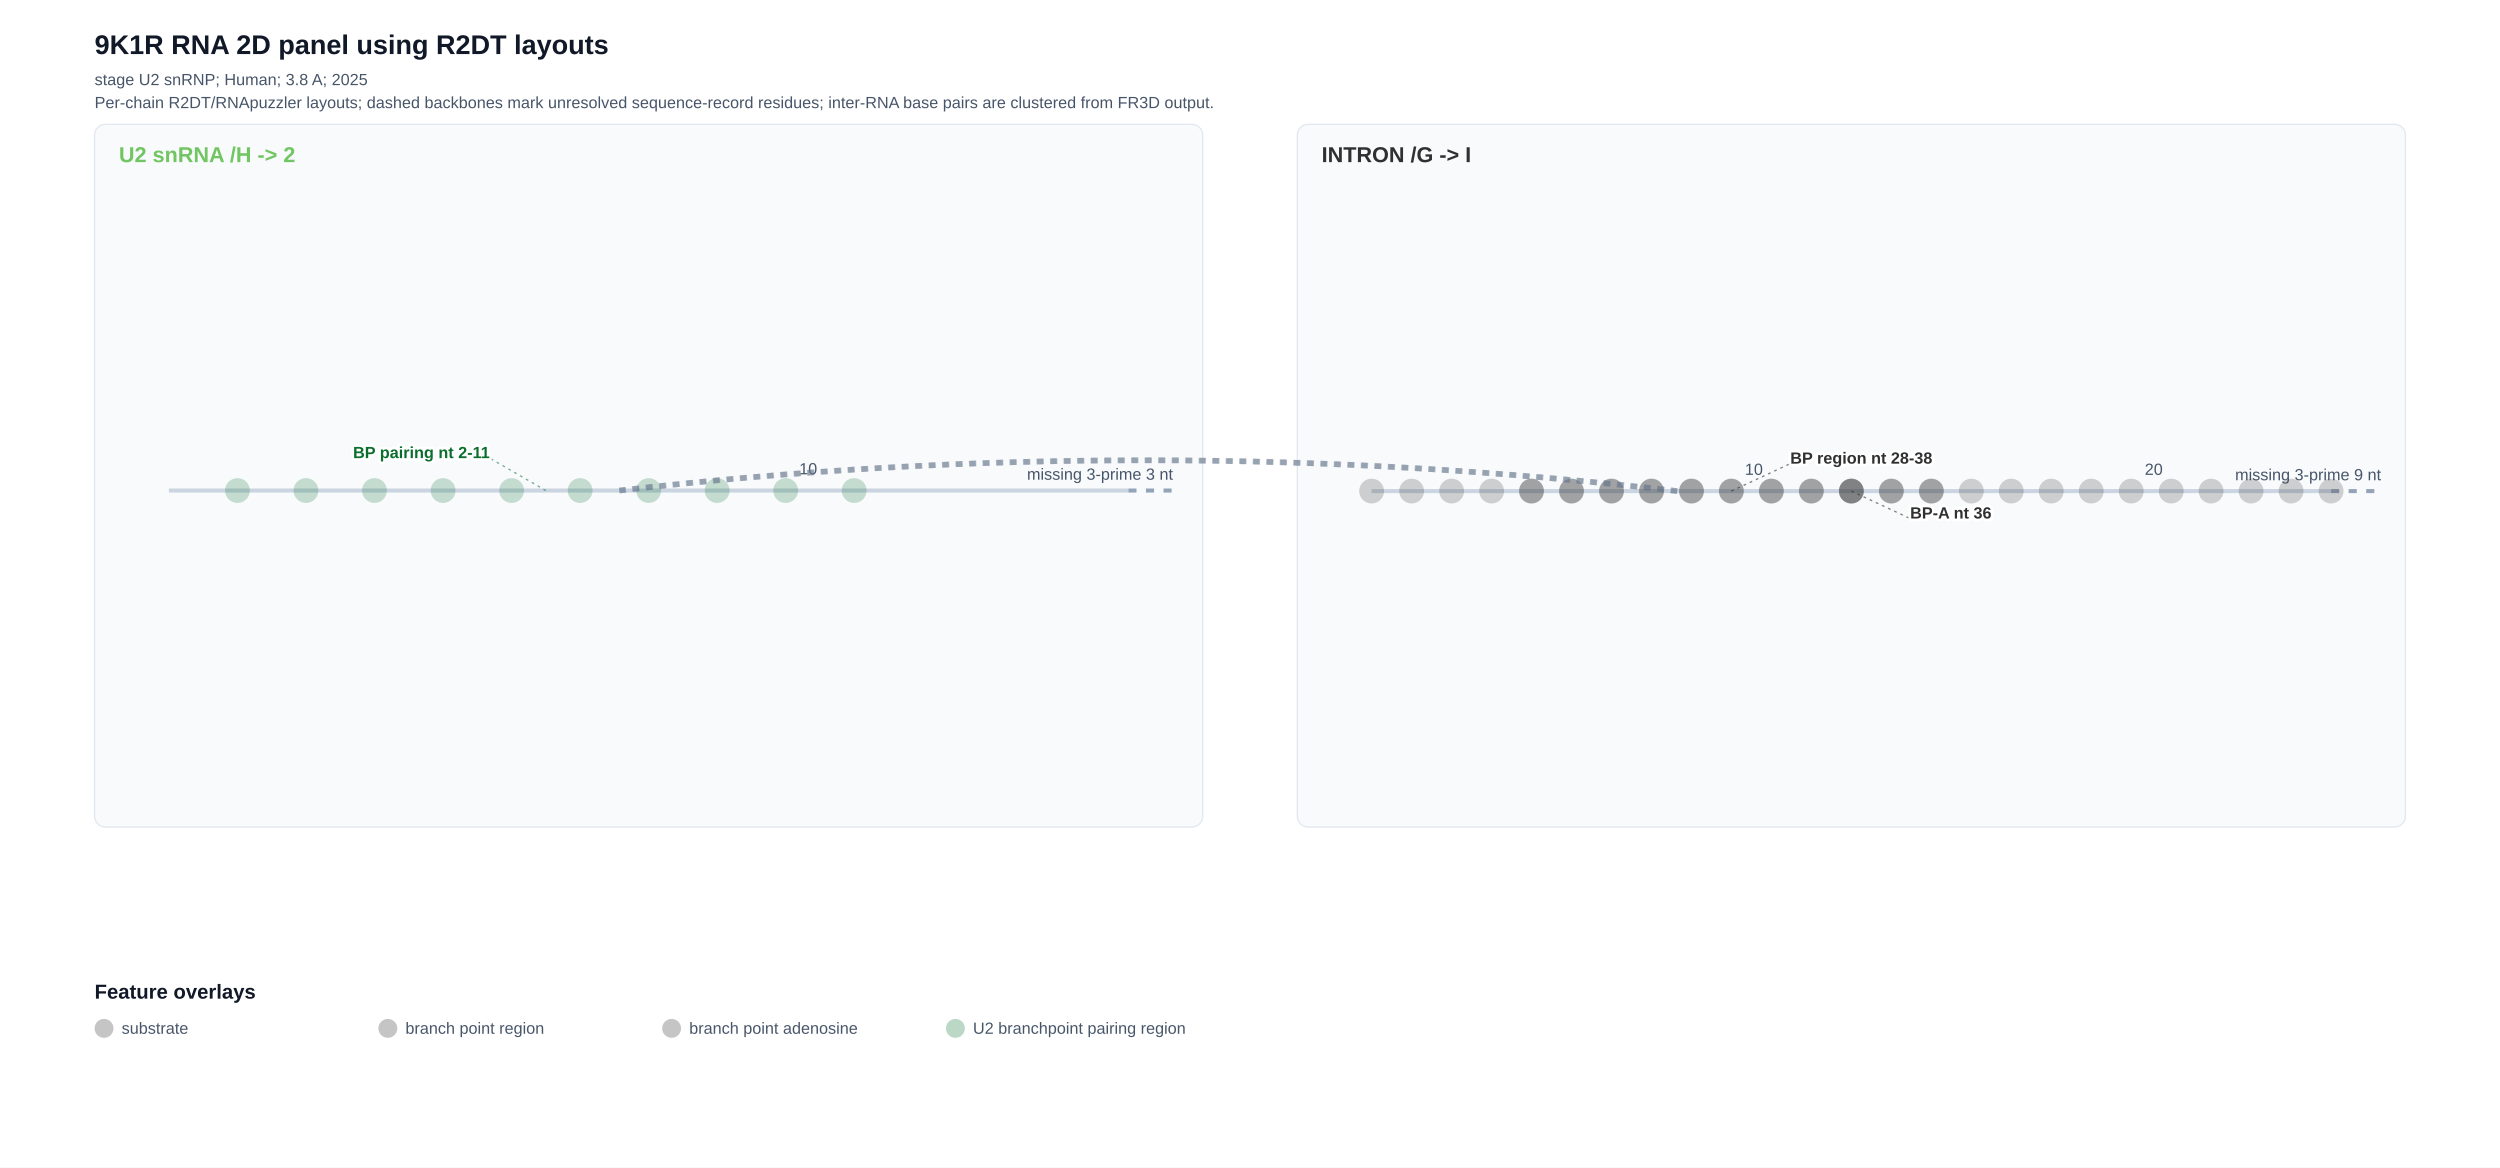
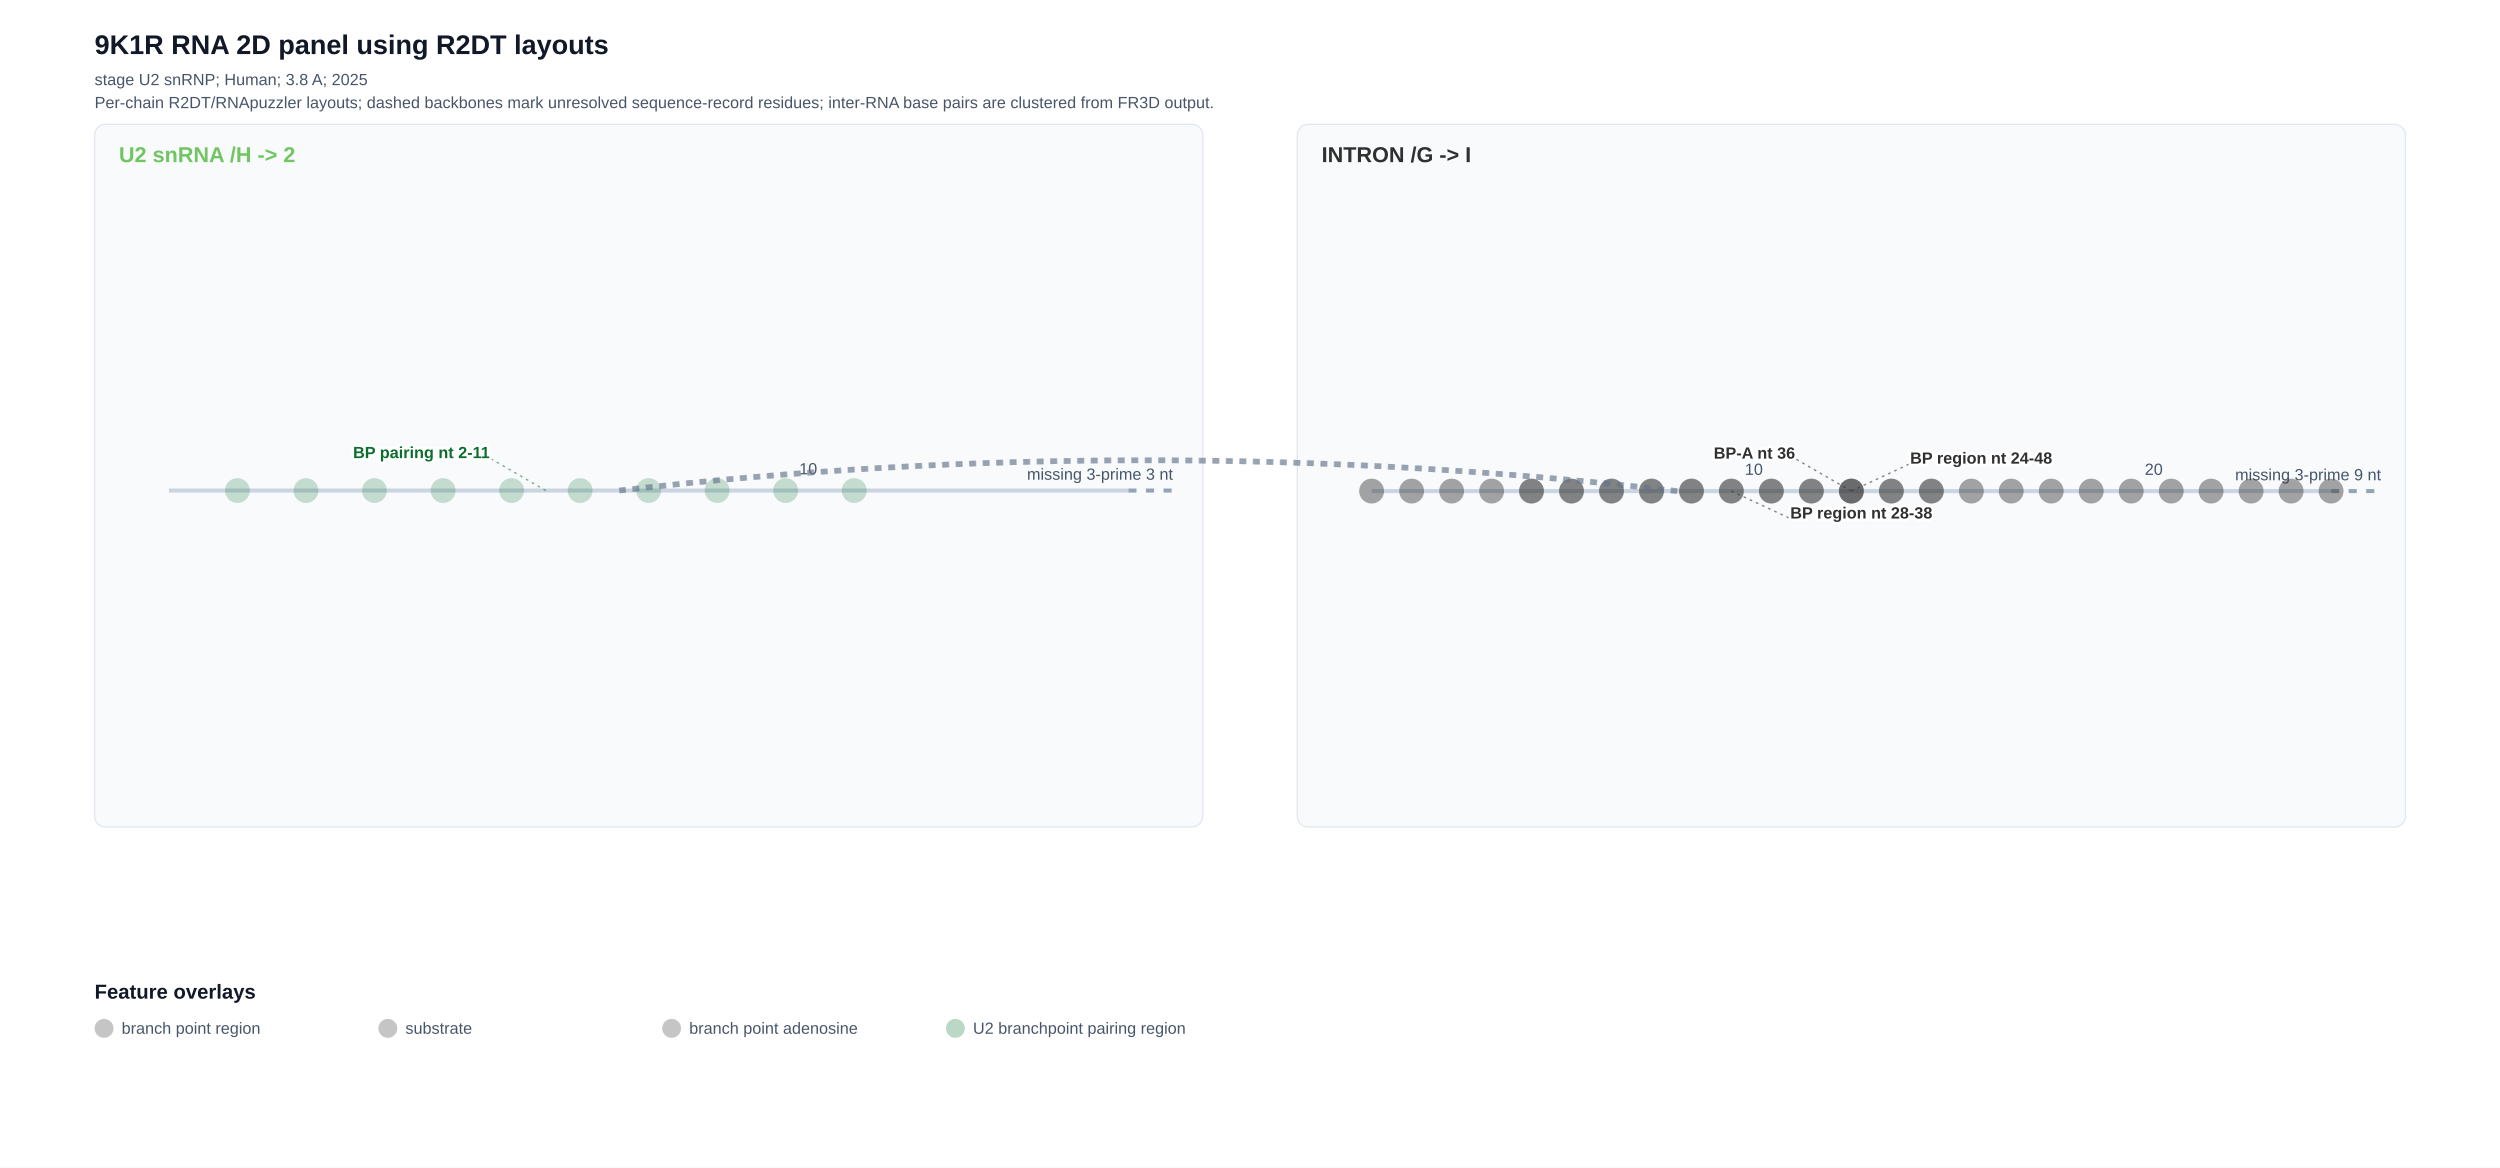
<svg xmlns="http://www.w3.org/2000/svg" width="1850" height="864" viewBox="0 0 1850 864">
  <style>
text{font-family:Arial,Helvetica,sans-serif} .base{font-size:12px;font-weight:700;text-anchor:middle;dominant-baseline:middle}
.label{font-size:20px;font-weight:700;fill:#111827}.small{font-size:12px;fill:#475569}.feature-label{font-size:12px;font-weight:700;paint-order:stroke;stroke:#fff;stroke-width:4px;stroke-linejoin:round}.feature-callout{stroke-width:1;stroke-dasharray:2 3;fill:none}.bp{stroke:#111827;stroke-width:1.4}.backbone{stroke:#cbd5e1;stroke-width:3;fill:none}.missing{stroke:#94a3b8;stroke-width:3;stroke-dasharray:6 7;fill:none}.inter{stroke:#64748b;stroke-dasharray:5 5;fill:none;opacity:.42}
</style>
  <rect width="100%" height="100%" fill="#ffffff" />
  <text x="70" y="40" class="label">9K1R RNA 2D panel using R2DT layouts</text>
  <text x="70" y="63" class="small">stage U2 snRNP; Human; 3.8 A; 2025</text>
  <text x="70" y="80" class="small">Per-chain R2DT/RNApuzzler layouts; dashed backbones mark unresolved sequence-record residues; inter-RNA base pairs are clustered from FR3D output.</text>
  <rect x="70.0" y="92.0" width="820.0" height="520.0" rx="8" fill="#f8fafc" stroke="#e2e8f0" />
  <text x="88.0" y="120.0" class="label" style="font-size:16px;fill:#71C562">U2 snRNA /H -&gt; 2</text>
  <polyline points="125.0,363.0 175.7,363.0 226.4,363.0 277.1,363.0 327.9,363.0 378.6,363.0 429.3,363.0 480.0,363.0 530.7,363.0 581.4,363.0 632.1,363.0 682.9,363.0 733.6,363.0 784.3,363.0 835.0,363.0" class="backbone" />
  <path d="M835.0,363.0 L868.0,363.0" class="missing" />
  <text x="868.0" y="355.0" text-anchor="end" class="small" fill="#64748b">missing 3-prime 3 nt</text>
  <circle cx="175.7" cy="363.0" r="9.2" fill="#0b6e2d" opacity="0.22" />
  <circle cx="226.4" cy="363.0" r="9.2" fill="#0b6e2d" opacity="0.22" />
  <circle cx="277.1" cy="363.0" r="9.2" fill="#0b6e2d" opacity="0.22" />
  <circle cx="327.9" cy="363.0" r="9.2" fill="#0b6e2d" opacity="0.22" />
  <circle cx="378.6" cy="363.0" r="9.2" fill="#0b6e2d" opacity="0.22" />
  <circle cx="429.3" cy="363.0" r="9.2" fill="#0b6e2d" opacity="0.22" />
  <circle cx="480.0" cy="363.0" r="9.2" fill="#0b6e2d" opacity="0.22" />
  <circle cx="530.7" cy="363.0" r="9.2" fill="#0b6e2d" opacity="0.22" />
  <circle cx="581.4" cy="363.0" r="9.2" fill="#0b6e2d" opacity="0.22" />
  <circle cx="632.1" cy="363.0" r="9.2" fill="#0b6e2d" opacity="0.22" />
  <text x="125.0" y="363.0" class="base" fill="#71C562" />
  <text x="175.7" y="363.0" class="base" fill="#71C562" />
  <text x="226.4" y="363.0" class="base" fill="#71C562" />
  <text x="277.1" y="363.0" class="base" fill="#71C562" />
  <text x="327.9" y="363.0" class="base" fill="#71C562" />
  <text x="378.6" y="363.0" class="base" fill="#71C562" />
  <text x="429.3" y="363.0" class="base" fill="#71C562" />
  <text x="480.0" y="363.0" class="base" fill="#71C562" />
  <text x="530.7" y="363.0" class="base" fill="#71C562" />
  <text x="581.4" y="363.0" class="base" fill="#71C562" />
  <text x="591.4" y="351.0" class="small" fill="#94a3b8">10</text>
  <text x="632.1" y="363.0" class="base" fill="#71C562" />
  <text x="682.9" y="363.0" class="base" fill="#71C562" />
  <text x="733.6" y="363.0" class="base" fill="#71C562" />
  <text x="784.3" y="363.0" class="base" fill="#71C562" />
  <text x="835.0" y="363.0" class="base" fill="#71C562" />
  <path d="M403.9,363.0 L362.4,339.0" class="feature-callout" stroke="#0b6e2d" opacity="0.54" />
  <text x="362.4" y="339.0" class="feature-label" text-anchor="end" fill="#0b6e2d">BP pairing nt 2-11</text>
  <rect x="960.0" y="92.0" width="820.0" height="520.0" rx="8" fill="#f8fafc" stroke="#e2e8f0" />
  <text x="978.0" y="120.0" class="label" style="font-size:16px;fill:#303030">INTRON /G -&gt; I</text>
  <polyline points="1015.0,363.4 1044.6,363.4 1074.2,363.4 1103.8,363.4 1133.3,363.4 1162.9,363.4 1192.5,363.4 1222.1,363.4 1251.7,363.4 1281.2,363.4 1310.8,363.4 1340.4,363.4 1370.0,363.4 1399.6,363.4 1429.2,363.4 1458.8,363.4 1488.3,363.4 1517.9,363.4 1547.5,363.4 1577.1,363.4 1606.7,363.4 1636.2,363.4 1665.8,363.4 1695.4,363.4 1725.0,363.4" class="backbone" />
  <path d="M1725.0,363.4 L1762.0,363.4" class="missing" />
  <text x="1762.0" y="355.4" text-anchor="end" class="small" fill="#64748b">missing 3-prime 9 nt</text>
+   <circle cx="1015.0" cy="363.4" r="9.2" fill="#303030" opacity="0.28" />
+   <circle cx="1044.6" cy="363.4" r="9.2" fill="#303030" opacity="0.28" />
+   <circle cx="1074.2" cy="363.4" r="9.2" fill="#303030" opacity="0.28" />
+   <circle cx="1103.8" cy="363.4" r="9.2" fill="#303030" opacity="0.28" />
+   <circle cx="1133.3" cy="363.4" r="9.2" fill="#303030" opacity="0.28" />
+   <circle cx="1162.9" cy="363.4" r="9.2" fill="#303030" opacity="0.28" />
+   <circle cx="1192.5" cy="363.4" r="9.2" fill="#303030" opacity="0.28" />
+   <circle cx="1222.1" cy="363.4" r="9.2" fill="#303030" opacity="0.28" />
+   <circle cx="1251.7" cy="363.4" r="9.2" fill="#303030" opacity="0.28" />
+   <circle cx="1281.2" cy="363.4" r="9.2" fill="#303030" opacity="0.28" />
+   <circle cx="1310.8" cy="363.4" r="9.2" fill="#303030" opacity="0.28" />
+   <circle cx="1340.4" cy="363.4" r="9.2" fill="#303030" opacity="0.28" />
+   <circle cx="1370.0" cy="363.4" r="9.2" fill="#303030" opacity="0.28" />
+   <circle cx="1399.6" cy="363.4" r="9.2" fill="#303030" opacity="0.28" />
+   <circle cx="1429.2" cy="363.4" r="9.2" fill="#303030" opacity="0.28" />
+   <circle cx="1458.8" cy="363.4" r="9.2" fill="#303030" opacity="0.28" />
+   <circle cx="1488.3" cy="363.4" r="9.2" fill="#303030" opacity="0.28" />
+   <circle cx="1517.9" cy="363.4" r="9.2" fill="#303030" opacity="0.28" />
+   <circle cx="1547.5" cy="363.4" r="9.2" fill="#303030" opacity="0.28" />
+   <circle cx="1577.1" cy="363.4" r="9.2" fill="#303030" opacity="0.28" />
+   <circle cx="1606.7" cy="363.4" r="9.2" fill="#303030" opacity="0.28" />
+   <circle cx="1636.2" cy="363.4" r="9.2" fill="#303030" opacity="0.28" />
+   <circle cx="1665.8" cy="363.4" r="9.2" fill="#303030" opacity="0.28" />
+   <circle cx="1695.4" cy="363.4" r="9.2" fill="#303030" opacity="0.28" />
+   <circle cx="1725.0" cy="363.4" r="9.2" fill="#303030" opacity="0.28" />
  <circle cx="1015.0" cy="363.4" r="9.2" fill="#303030" opacity="0.22" />
  <circle cx="1044.6" cy="363.4" r="9.2" fill="#303030" opacity="0.22" />
  <circle cx="1074.2" cy="363.4" r="9.2" fill="#303030" opacity="0.22" />
  <circle cx="1103.8" cy="363.4" r="9.2" fill="#303030" opacity="0.22" />
  <circle cx="1133.3" cy="363.4" r="9.2" fill="#303030" opacity="0.22" />
  <circle cx="1162.9" cy="363.4" r="9.2" fill="#303030" opacity="0.22" />
  <circle cx="1192.5" cy="363.4" r="9.2" fill="#303030" opacity="0.22" />
  <circle cx="1222.1" cy="363.4" r="9.2" fill="#303030" opacity="0.22" />
  <circle cx="1251.7" cy="363.4" r="9.2" fill="#303030" opacity="0.22" />
  <circle cx="1281.2" cy="363.4" r="9.2" fill="#303030" opacity="0.22" />
  <circle cx="1310.8" cy="363.4" r="9.2" fill="#303030" opacity="0.22" />
  <circle cx="1340.4" cy="363.4" r="9.2" fill="#303030" opacity="0.22" />
  <circle cx="1370.0" cy="363.4" r="9.2" fill="#303030" opacity="0.22" />
  <circle cx="1399.6" cy="363.4" r="9.2" fill="#303030" opacity="0.22" />
  <circle cx="1429.2" cy="363.4" r="9.2" fill="#303030" opacity="0.22" />
  <circle cx="1458.8" cy="363.4" r="9.2" fill="#303030" opacity="0.22" />
  <circle cx="1488.3" cy="363.4" r="9.2" fill="#303030" opacity="0.22" />
  <circle cx="1517.9" cy="363.4" r="9.2" fill="#303030" opacity="0.22" />
  <circle cx="1547.5" cy="363.4" r="9.2" fill="#303030" opacity="0.22" />
  <circle cx="1577.1" cy="363.4" r="9.2" fill="#303030" opacity="0.22" />
  <circle cx="1606.7" cy="363.4" r="9.2" fill="#303030" opacity="0.22" />
  <circle cx="1636.2" cy="363.4" r="9.2" fill="#303030" opacity="0.22" />
  <circle cx="1665.8" cy="363.4" r="9.2" fill="#303030" opacity="0.22" />
  <circle cx="1695.4" cy="363.4" r="9.2" fill="#303030" opacity="0.22" />
  <circle cx="1725.0" cy="363.4" r="9.2" fill="#303030" opacity="0.22" />
  <circle cx="1133.3" cy="363.4" r="9.2" fill="#303030" opacity="0.28" />
  <circle cx="1162.9" cy="363.4" r="9.2" fill="#303030" opacity="0.28" />
  <circle cx="1192.5" cy="363.4" r="9.2" fill="#303030" opacity="0.28" />
  <circle cx="1222.1" cy="363.4" r="9.2" fill="#303030" opacity="0.28" />
  <circle cx="1251.7" cy="363.4" r="9.2" fill="#303030" opacity="0.28" />
  <circle cx="1281.2" cy="363.4" r="9.2" fill="#303030" opacity="0.28" />
  <circle cx="1310.8" cy="363.4" r="9.2" fill="#303030" opacity="0.28" />
  <circle cx="1340.4" cy="363.4" r="9.2" fill="#303030" opacity="0.28" />
  <circle cx="1370.0" cy="363.4" r="9.2" fill="#303030" opacity="0.28" />
  <circle cx="1399.6" cy="363.4" r="9.2" fill="#303030" opacity="0.28" />
  <circle cx="1429.2" cy="363.4" r="9.2" fill="#303030" opacity="0.28" />
  <circle cx="1370.0" cy="363.4" r="9.2" fill="#303030" opacity="0.28" />
  <text x="1015.0" y="363.4" class="base" fill="#303030" />
  <text x="1044.6" y="363.4" class="base" fill="#303030" />
  <text x="1074.2" y="363.4" class="base" fill="#303030" />
  <text x="1103.8" y="363.4" class="base" fill="#303030" />
  <text x="1133.3" y="363.4" class="base" fill="#303030" />
  <text x="1162.9" y="363.4" class="base" fill="#303030" />
  <text x="1192.5" y="363.4" class="base" fill="#303030" />
  <text x="1222.1" y="363.4" class="base" fill="#303030" />
  <text x="1251.7" y="363.4" class="base" fill="#303030" />
  <text x="1281.2" y="363.4" class="base" fill="#303030" />
  <text x="1291.2" y="351.4" class="small" fill="#94a3b8">10</text>
  <text x="1310.8" y="363.4" class="base" fill="#303030" />
  <text x="1340.4" y="363.4" class="base" fill="#303030" />
  <text x="1370.0" y="363.4" class="base" fill="#303030" />
  <text x="1399.6" y="363.4" class="base" fill="#303030" />
  <text x="1429.2" y="363.4" class="base" fill="#303030" />
  <text x="1458.8" y="363.4" class="base" fill="#303030" />
  <text x="1488.3" y="363.4" class="base" fill="#303030" />
  <text x="1517.9" y="363.4" class="base" fill="#303030" />
  <text x="1547.5" y="363.4" class="base" fill="#303030" />
  <text x="1577.1" y="363.4" class="base" fill="#303030" />
  <text x="1587.1" y="351.4" class="small" fill="#94a3b8">20</text>
  <text x="1606.7" y="363.4" class="base" fill="#303030" />
  <text x="1636.2" y="363.4" class="base" fill="#303030" />
  <text x="1665.8" y="363.4" class="base" fill="#303030" />
  <text x="1695.4" y="363.4" class="base" fill="#303030" />
  <text x="1725.0" y="363.4" class="base" fill="#303030" />
-   <path d="M1281.2,363.4 L1324.8,343.1" class="feature-callout" stroke="#303030" opacity="0.60" />
-   <text x="1324.8" y="343.1" class="feature-label" text-anchor="start" fill="#303030">BP region nt 28-38</text>
-   <path d="M1370.0,363.4 L1413.5,383.7" class="feature-callout" stroke="#303030" opacity="0.60" />
-   <text x="1413.5" y="383.7" class="feature-label" text-anchor="start" fill="#303030">BP-A nt 36</text>
+   <path d="M1370.0,363.4 L1413.5,343.1" class="feature-callout" stroke="#303030" opacity="0.60" />
+   <text x="1413.5" y="343.1" class="feature-label" text-anchor="start" fill="#303030">BP region nt 24-48</text>
+   <path d="M1281.2,363.4 L1324.8,383.7" class="feature-callout" stroke="#303030" opacity="0.60" />
+   <text x="1324.8" y="383.7" class="feature-label" text-anchor="start" fill="#303030">BP region nt 28-38</text>
+   <path d="M1370.0,363.4 L1328.4,339.4" class="feature-callout" stroke="#303030" opacity="0.60" />
+   <text x="1328.4" y="339.4" class="feature-label" text-anchor="end" fill="#303030">BP-A nt 36</text>
  <path d="M1241.1,363.4 Q849.7,318.0 458.3,363.0" class="inter" stroke-width="4.2" />
  <path d="M458.3,363.0 Q849.7,318.0 1241.1,363.4" class="inter" stroke-width="4.2" />
  <text x="70" y="739.0" class="label" style="font-size:15px">Feature overlays</text>
  <circle cx="77.0" cy="761.0" r="7" fill="#303030" opacity="0.28" />
-   <text x="90.0" y="765.0" class="small">substrate</text>
+   <text x="90.0" y="765.0" class="small">branch point region</text>
  <circle cx="287.0" cy="761.0" r="7" fill="#303030" opacity="0.28" />
-   <text x="300.0" y="765.0" class="small">branch point region</text>
+   <text x="300.0" y="765.0" class="small">substrate</text>
  <circle cx="497.0" cy="761.0" r="7" fill="#303030" opacity="0.28" />
  <text x="510.0" y="765.0" class="small">branch point adenosine</text>
  <circle cx="707.0" cy="761.0" r="7" fill="#0b6e2d" opacity="0.28" />
  <text x="720.0" y="765.0" class="small">U2 branchpoint pairing region</text>
</svg>
